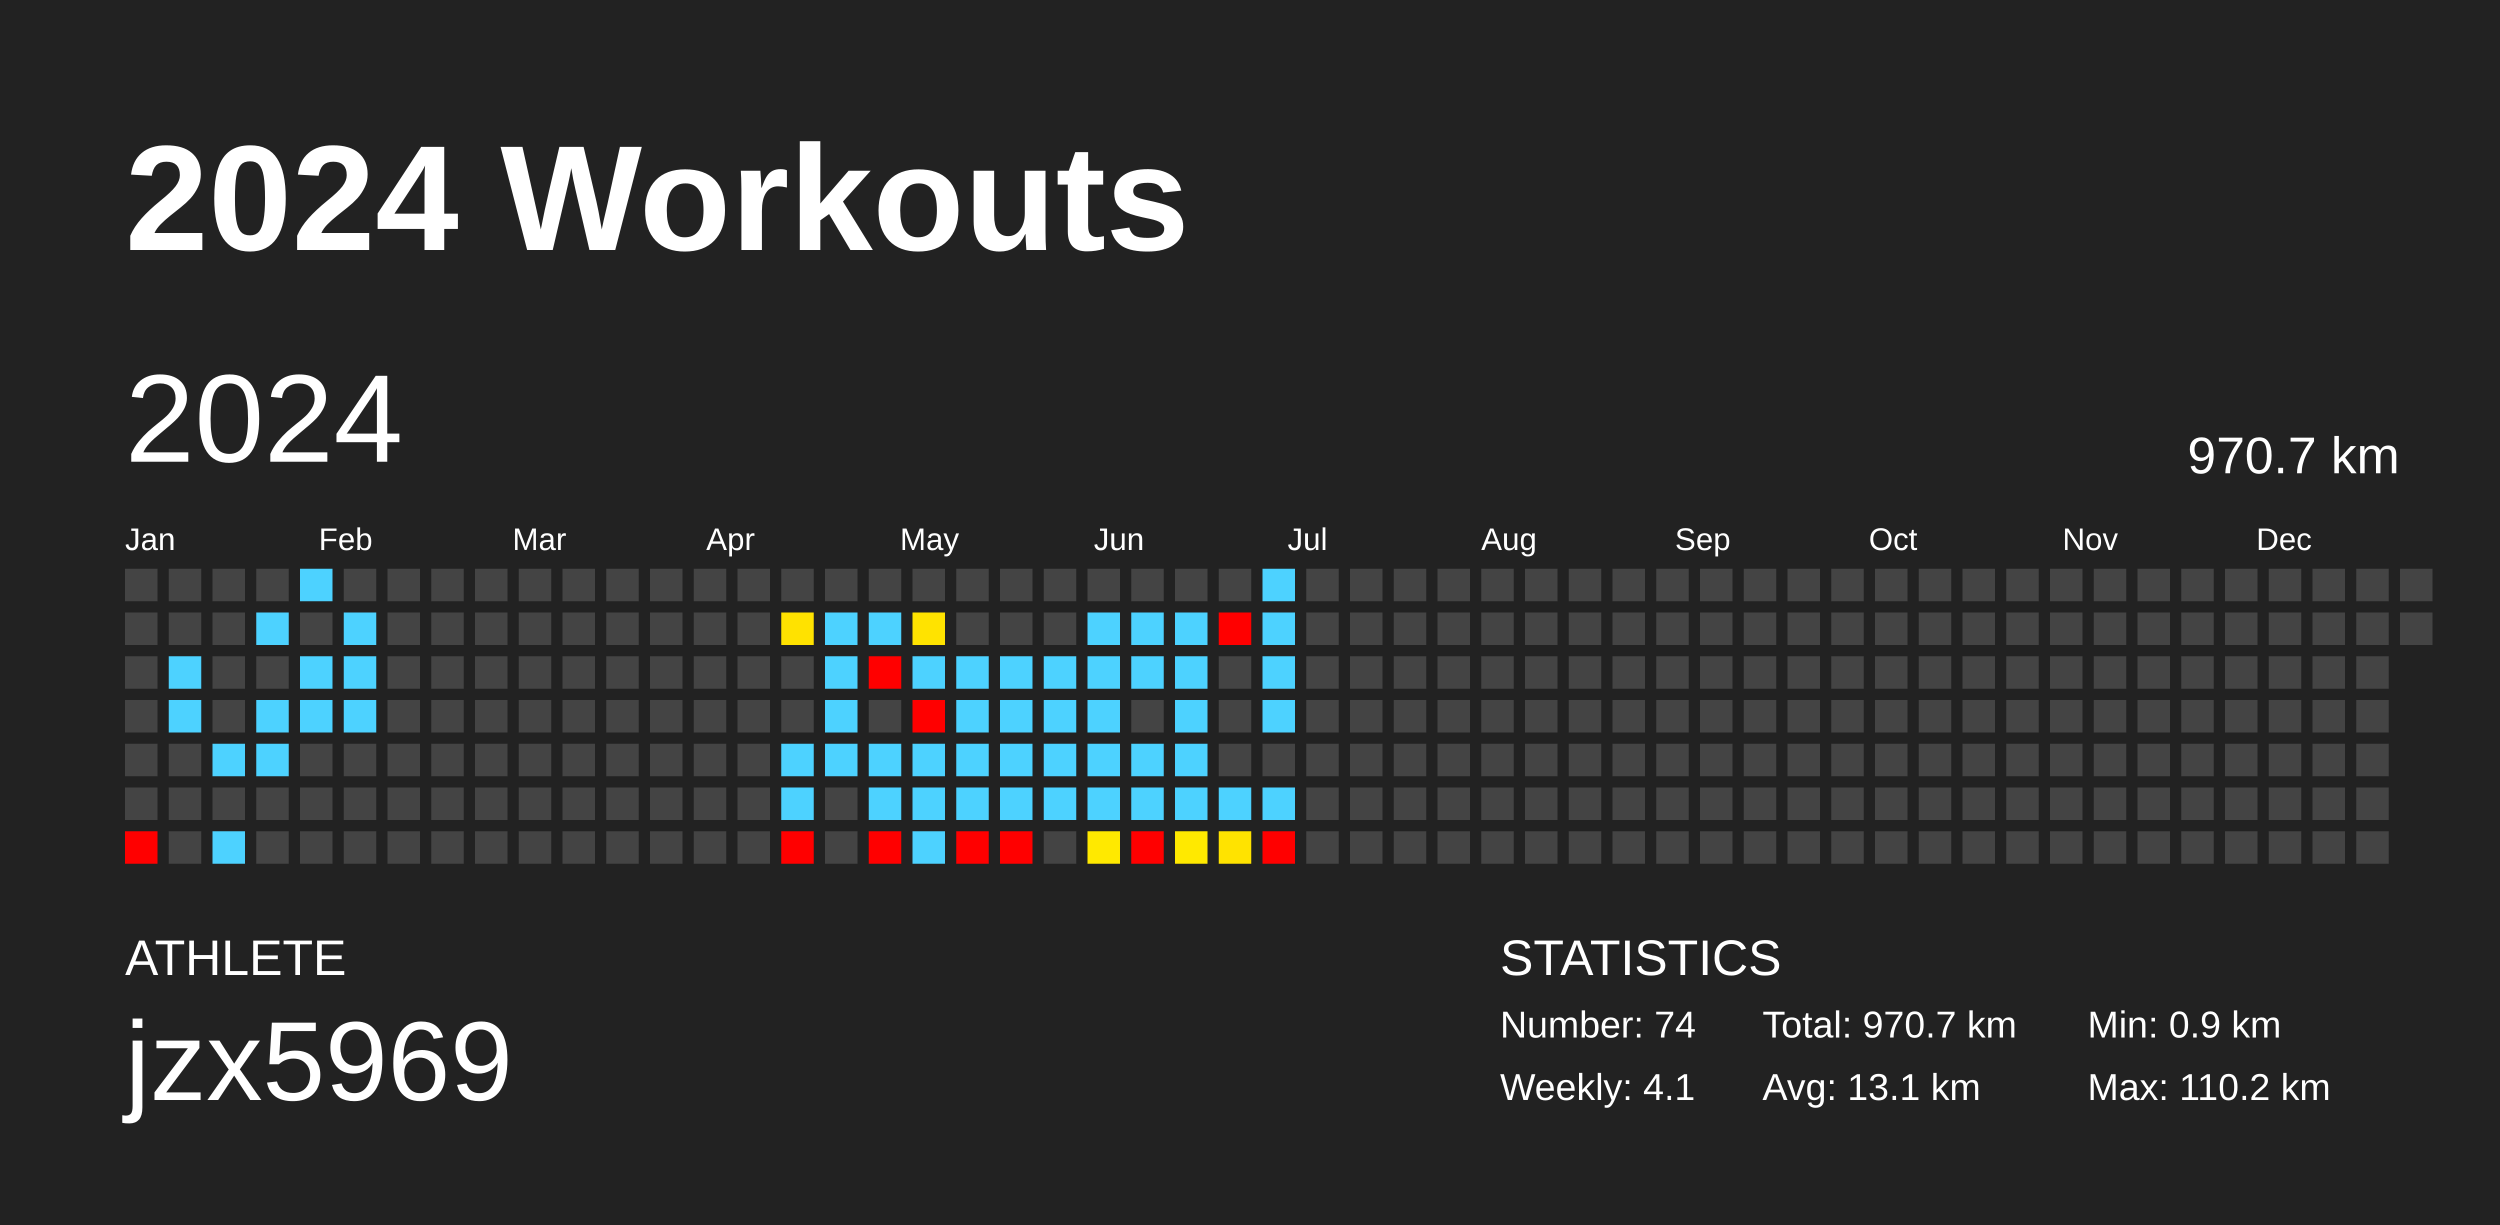
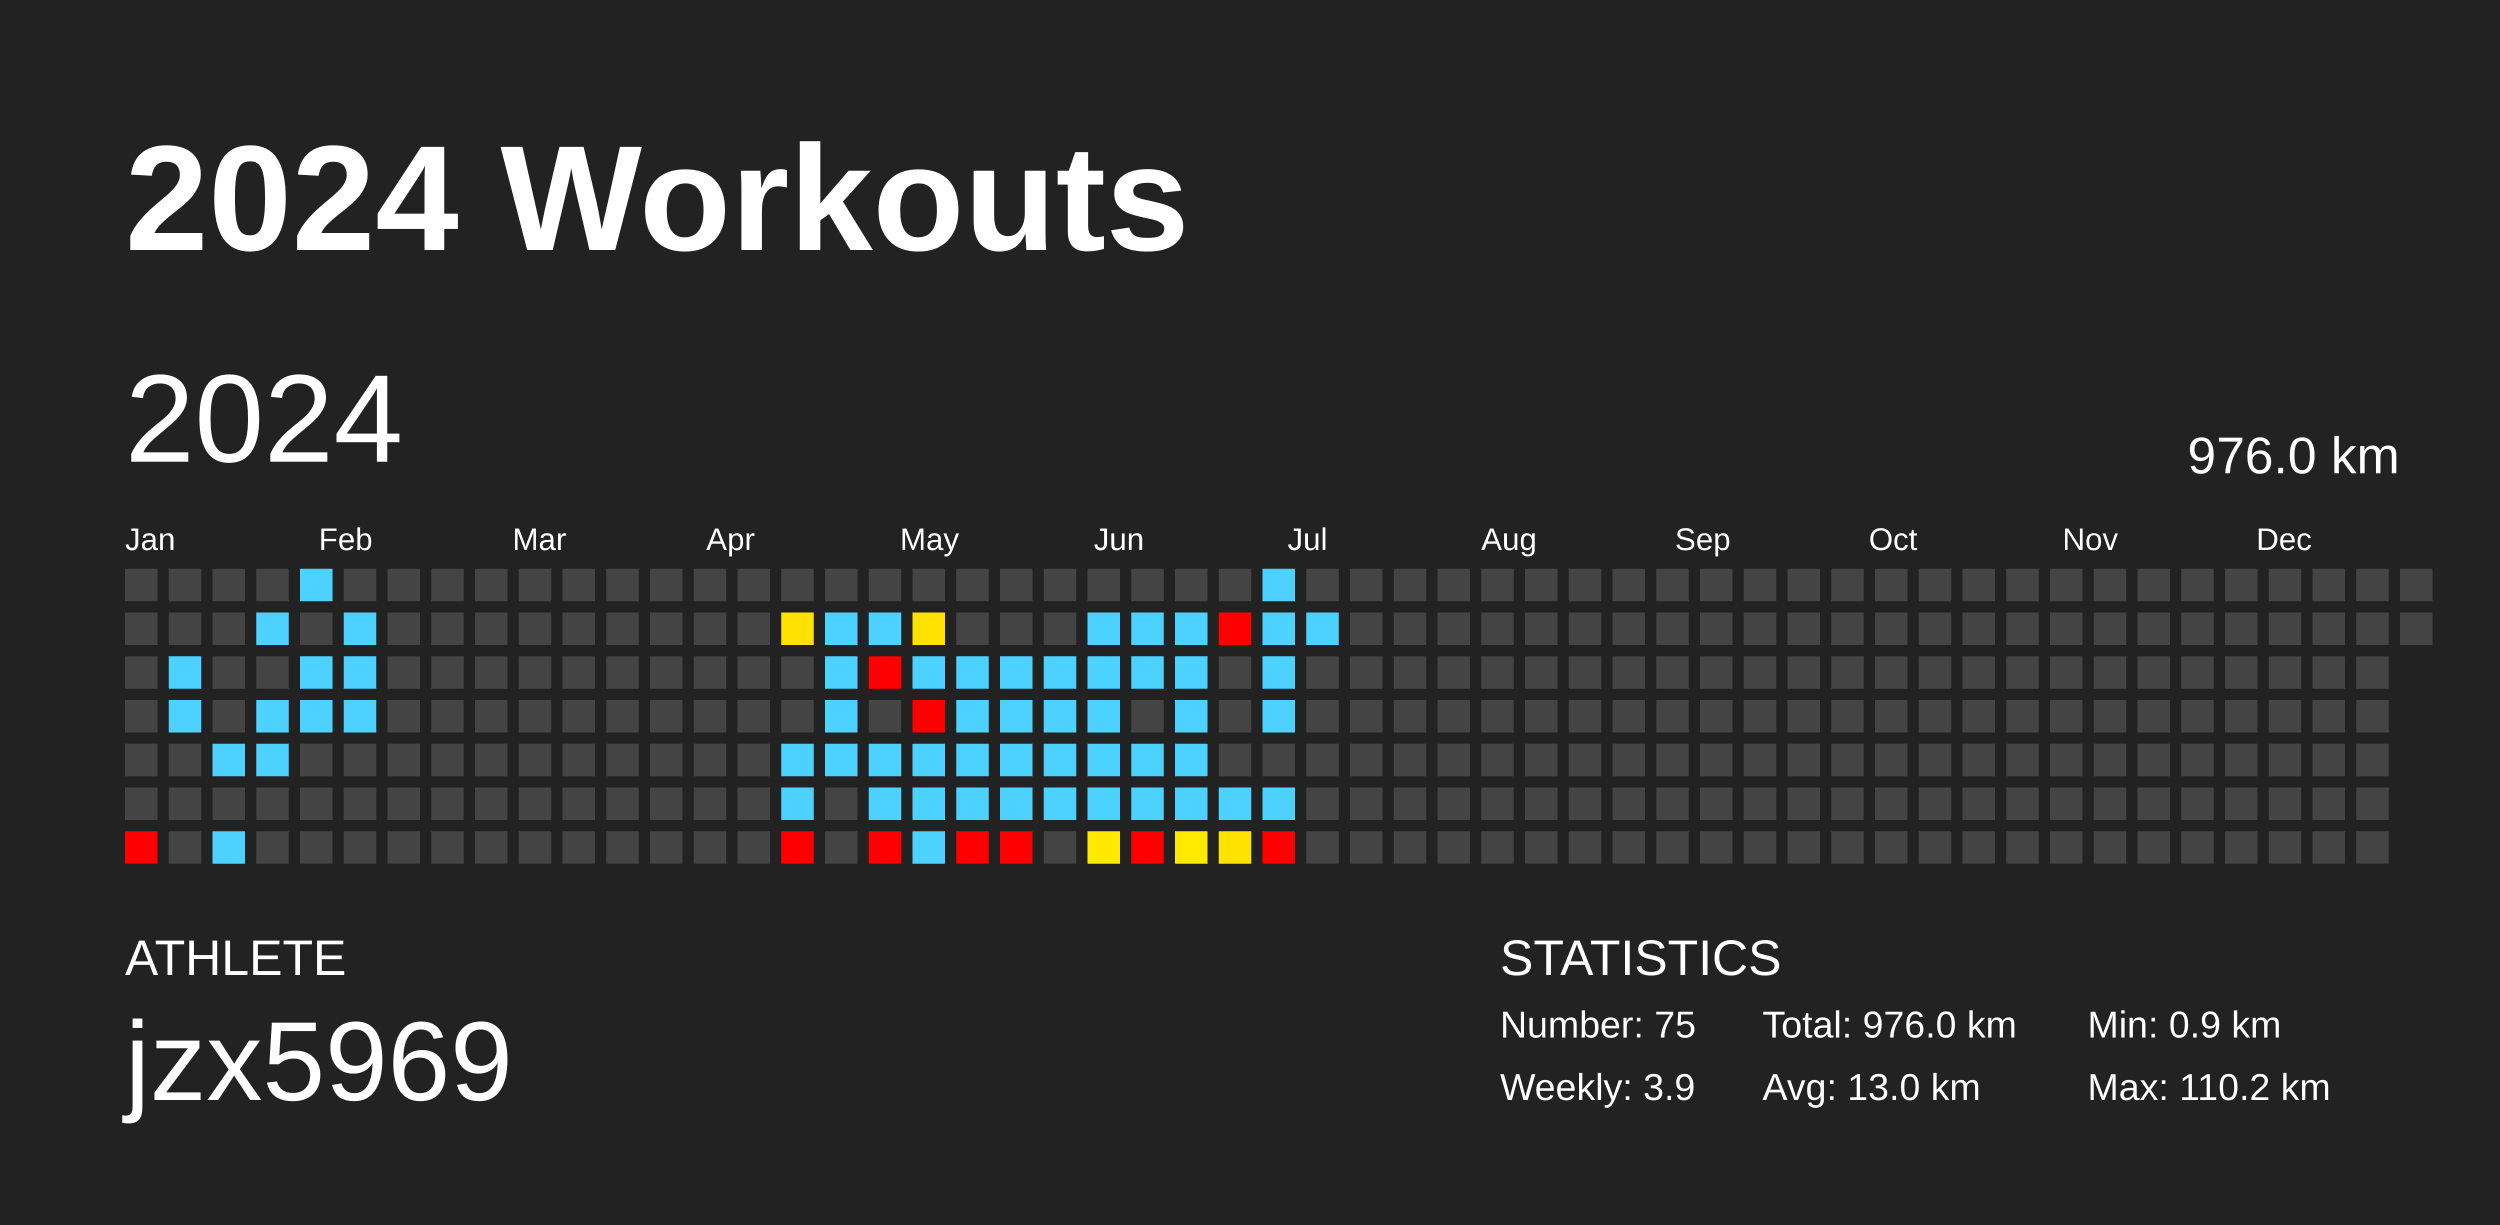
<svg xmlns="http://www.w3.org/2000/svg" baseProfile="full" height="98mm" version="1.1" viewBox="0,0,200,98" width="200mm">
  <defs />
  <rect fill="#222222" height="98" width="200" x="0" y="0" />
  <text fill="#FFFFFF" style="font-size:12px; font-family:Arial; font-weight:bold;" x="10" y="20">2024 Workouts</text>
  <text fill="#FFFFFF" style="font-size:4px; font-family:Arial" x="10" y="78">ATHLETE</text>
  <text fill="#FFFFFF" style="font-size:9px; font-family:Arial" x="10" y="88">jzx5969</text>
  <text fill="#FFFFFF" style="font-size:4px; font-family:Arial" x="120" y="78">STATISTICS</text>
-   <text fill="#FFFFFF" style="font-size:3px; font-family:Arial" x="120" y="83">Number: 74</text>
-   <text fill="#FFFFFF" style="font-size:3px; font-family:Arial" x="120" y="88">Weekly: 4.1</text>
-   <text fill="#FFFFFF" style="font-size:3px; font-family:Arial" x="141" y="83">Total: 970.7 km</text>
-   <text fill="#FFFFFF" style="font-size:3px; font-family:Arial" x="141" y="88">Avg: 13.1 km</text>
+   <text fill="#FFFFFF" style="font-size:3px; font-family:Arial" x="120" y="83">Number: 75</text>
+   <text fill="#FFFFFF" style="font-size:3px; font-family:Arial" x="120" y="88">Weekly: 3.9</text>
+   <text fill="#FFFFFF" style="font-size:3px; font-family:Arial" x="141" y="83">Total: 976.0 km</text>
+   <text fill="#FFFFFF" style="font-size:3px; font-family:Arial" x="141" y="88">Avg: 13.0 km</text>
  <text fill="#FFFFFF" style="font-size:3px; font-family:Arial" x="167" y="83">Min: 0.9 km</text>
  <text fill="#FFFFFF" style="font-size:3px; font-family:Arial" x="167" y="88">Max: 110.2 km</text>
  <text dominant-baseline="hanging" fill="#FFFFFF" style="font-size:10.0px; font-family:Arial;" x="10" y="30">2024</text>
-   <text dominant-baseline="hanging" fill="#FFFFFF" style="font-size:4.125px; font-family:Arial;" x="175" y="35">970.7 km</text>
+   <text dominant-baseline="hanging" fill="#FFFFFF" style="font-size:4.125px; font-family:Arial;" x="175" y="35">976.0 km</text>
  <text fill="#FFFFFF" style="font-size:2.5px; font-family:Arial" x="10.0" y="44">Jan</text>
  <text fill="#FFFFFF" style="font-size:2.5px; font-family:Arial" x="25.5" y="44">Feb</text>
  <text fill="#FFFFFF" style="font-size:2.5px; font-family:Arial" x="41.0" y="44">Mar</text>
  <text fill="#FFFFFF" style="font-size:2.5px; font-family:Arial" x="56.5" y="44">Apr</text>
  <text fill="#FFFFFF" style="font-size:2.5px; font-family:Arial" x="72.0" y="44">May</text>
  <text fill="#FFFFFF" style="font-size:2.5px; font-family:Arial" x="87.5" y="44">Jun</text>
  <text fill="#FFFFFF" style="font-size:2.5px; font-family:Arial" x="103.0" y="44">Jul</text>
  <text fill="#FFFFFF" style="font-size:2.5px; font-family:Arial" x="118.5" y="44">Aug</text>
  <text fill="#FFFFFF" style="font-size:2.5px; font-family:Arial" x="134.0" y="44">Sep</text>
  <text fill="#FFFFFF" style="font-size:2.5px; font-family:Arial" x="149.5" y="44">Oct</text>
  <text fill="#FFFFFF" style="font-size:2.5px; font-family:Arial" x="165.0" y="44">Nov</text>
  <text fill="#FFFFFF" style="font-size:2.5px; font-family:Arial" x="180.5" y="44">Dec</text>
  <rect fill="#444444" height="2.6" width="2.6" x="10.0" y="45.5" />
  <rect fill="#444444" height="2.6" width="2.6" x="10.0" y="49.0" />
  <rect fill="#444444" height="2.6" width="2.6" x="10.0" y="52.5" />
  <rect fill="#444444" height="2.6" width="2.6" x="10.0" y="56.0" />
  <rect fill="#444444" height="2.6" width="2.6" x="10.0" y="59.5" />
  <rect fill="#444444" height="2.6" width="2.6" x="10.0" y="63.0" />
  <rect fill="red" height="2.6" width="2.6" x="10.0" y="66.5" />
  <rect fill="#444444" height="2.6" width="2.6" x="13.5" y="45.5" />
  <rect fill="#444444" height="2.6" width="2.6" x="13.5" y="49.0" />
  <rect fill="#4dd2ff" height="2.6" width="2.6" x="13.5" y="52.5" />
  <rect fill="#4dd2ff" height="2.6" width="2.6" x="13.5" y="56.0" />
  <rect fill="#444444" height="2.6" width="2.6" x="13.5" y="59.5" />
  <rect fill="#444444" height="2.6" width="2.6" x="13.5" y="63.0" />
  <rect fill="#444444" height="2.6" width="2.6" x="13.5" y="66.5" />
  <rect fill="#444444" height="2.6" width="2.6" x="17.0" y="45.5" />
  <rect fill="#444444" height="2.6" width="2.6" x="17.0" y="49.0" />
  <rect fill="#444444" height="2.6" width="2.6" x="17.0" y="52.5" />
  <rect fill="#444444" height="2.6" width="2.6" x="17.0" y="56.0" />
  <rect fill="#4dd2ff" height="2.6" width="2.6" x="17.0" y="59.5" />
  <rect fill="#444444" height="2.6" width="2.6" x="17.0" y="63.0" />
  <rect fill="#4dd2ff" height="2.6" width="2.6" x="17.0" y="66.5" />
  <rect fill="#444444" height="2.6" width="2.6" x="20.5" y="45.5" />
  <rect fill="#4dd2ff" height="2.6" width="2.6" x="20.5" y="49.0" />
  <rect fill="#444444" height="2.6" width="2.6" x="20.5" y="52.5" />
  <rect fill="#4dd2ff" height="2.6" width="2.6" x="20.5" y="56.0" />
  <rect fill="#4dd2ff" height="2.6" width="2.6" x="20.5" y="59.5" />
  <rect fill="#444444" height="2.6" width="2.6" x="20.5" y="63.0" />
  <rect fill="#444444" height="2.6" width="2.6" x="20.5" y="66.5" />
  <rect fill="#4dd2ff" height="2.6" width="2.6" x="24.0" y="45.5" />
  <rect fill="#444444" height="2.6" width="2.6" x="24.0" y="49.0" />
  <rect fill="#4dd2ff" height="2.6" width="2.6" x="24.0" y="52.5" />
  <rect fill="#4dd2ff" height="2.6" width="2.6" x="24.0" y="56.0" />
  <rect fill="#444444" height="2.6" width="2.6" x="24.0" y="59.5" />
  <rect fill="#444444" height="2.6" width="2.6" x="24.0" y="63.0" />
  <rect fill="#444444" height="2.6" width="2.6" x="24.0" y="66.5" />
  <rect fill="#444444" height="2.6" width="2.6" x="27.5" y="45.5" />
  <rect fill="#4dd2ff" height="2.6" width="2.6" x="27.5" y="49.0" />
  <rect fill="#4dd2ff" height="2.6" width="2.6" x="27.5" y="52.5" />
  <rect fill="#4dd2ff" height="2.6" width="2.6" x="27.5" y="56.0" />
  <rect fill="#444444" height="2.6" width="2.6" x="27.5" y="59.5" />
  <rect fill="#444444" height="2.6" width="2.6" x="27.5" y="63.0" />
  <rect fill="#444444" height="2.6" width="2.6" x="27.5" y="66.5" />
  <rect fill="#444444" height="2.6" width="2.6" x="31.0" y="45.5" />
  <rect fill="#444444" height="2.6" width="2.6" x="31.0" y="49.0" />
  <rect fill="#444444" height="2.6" width="2.6" x="31.0" y="52.5" />
  <rect fill="#444444" height="2.6" width="2.6" x="31.0" y="56.0" />
  <rect fill="#444444" height="2.6" width="2.6" x="31.0" y="59.5" />
  <rect fill="#444444" height="2.6" width="2.6" x="31.0" y="63.0" />
  <rect fill="#444444" height="2.6" width="2.6" x="31.0" y="66.5" />
  <rect fill="#444444" height="2.6" width="2.6" x="34.5" y="45.5" />
  <rect fill="#444444" height="2.6" width="2.6" x="34.5" y="49.0" />
  <rect fill="#444444" height="2.6" width="2.6" x="34.5" y="52.5" />
  <rect fill="#444444" height="2.6" width="2.6" x="34.5" y="56.0" />
  <rect fill="#444444" height="2.6" width="2.6" x="34.5" y="59.5" />
  <rect fill="#444444" height="2.6" width="2.6" x="34.5" y="63.0" />
  <rect fill="#444444" height="2.6" width="2.6" x="34.5" y="66.5" />
  <rect fill="#444444" height="2.6" width="2.6" x="38.0" y="45.5" />
  <rect fill="#444444" height="2.6" width="2.6" x="38.0" y="49.0" />
  <rect fill="#444444" height="2.6" width="2.6" x="38.0" y="52.5" />
  <rect fill="#444444" height="2.6" width="2.6" x="38.0" y="56.0" />
  <rect fill="#444444" height="2.6" width="2.6" x="38.0" y="59.5" />
  <rect fill="#444444" height="2.6" width="2.6" x="38.0" y="63.0" />
  <rect fill="#444444" height="2.6" width="2.6" x="38.0" y="66.5" />
  <rect fill="#444444" height="2.6" width="2.6" x="41.5" y="45.5" />
  <rect fill="#444444" height="2.6" width="2.6" x="41.5" y="49.0" />
  <rect fill="#444444" height="2.6" width="2.6" x="41.5" y="52.5" />
  <rect fill="#444444" height="2.6" width="2.6" x="41.5" y="56.0" />
  <rect fill="#444444" height="2.6" width="2.6" x="41.5" y="59.5" />
  <rect fill="#444444" height="2.6" width="2.6" x="41.5" y="63.0" />
  <rect fill="#444444" height="2.6" width="2.6" x="41.5" y="66.5" />
  <rect fill="#444444" height="2.6" width="2.6" x="45.0" y="45.5" />
  <rect fill="#444444" height="2.6" width="2.6" x="45.0" y="49.0" />
  <rect fill="#444444" height="2.6" width="2.6" x="45.0" y="52.5" />
  <rect fill="#444444" height="2.6" width="2.6" x="45.0" y="56.0" />
  <rect fill="#444444" height="2.6" width="2.6" x="45.0" y="59.5" />
  <rect fill="#444444" height="2.6" width="2.6" x="45.0" y="63.0" />
  <rect fill="#444444" height="2.6" width="2.6" x="45.0" y="66.5" />
  <rect fill="#444444" height="2.6" width="2.6" x="48.5" y="45.5" />
  <rect fill="#444444" height="2.6" width="2.6" x="48.5" y="49.0" />
  <rect fill="#444444" height="2.6" width="2.6" x="48.5" y="52.5" />
  <rect fill="#444444" height="2.6" width="2.6" x="48.5" y="56.0" />
  <rect fill="#444444" height="2.6" width="2.6" x="48.5" y="59.5" />
  <rect fill="#444444" height="2.6" width="2.6" x="48.5" y="63.0" />
  <rect fill="#444444" height="2.6" width="2.6" x="48.5" y="66.5" />
  <rect fill="#444444" height="2.6" width="2.6" x="52.0" y="45.5" />
  <rect fill="#444444" height="2.6" width="2.6" x="52.0" y="49.0" />
  <rect fill="#444444" height="2.6" width="2.6" x="52.0" y="52.5" />
  <rect fill="#444444" height="2.6" width="2.6" x="52.0" y="56.0" />
  <rect fill="#444444" height="2.6" width="2.6" x="52.0" y="59.5" />
  <rect fill="#444444" height="2.6" width="2.6" x="52.0" y="63.0" />
  <rect fill="#444444" height="2.6" width="2.6" x="52.0" y="66.5" />
  <rect fill="#444444" height="2.6" width="2.6" x="55.5" y="45.5" />
  <rect fill="#444444" height="2.6" width="2.6" x="55.5" y="49.0" />
  <rect fill="#444444" height="2.6" width="2.6" x="55.5" y="52.5" />
  <rect fill="#444444" height="2.6" width="2.6" x="55.5" y="56.0" />
  <rect fill="#444444" height="2.6" width="2.6" x="55.5" y="59.5" />
  <rect fill="#444444" height="2.6" width="2.6" x="55.5" y="63.0" />
  <rect fill="#444444" height="2.6" width="2.6" x="55.5" y="66.5" />
  <rect fill="#444444" height="2.6" width="2.6" x="59.0" y="45.5" />
  <rect fill="#444444" height="2.6" width="2.6" x="59.0" y="49.0" />
  <rect fill="#444444" height="2.6" width="2.6" x="59.0" y="52.5" />
  <rect fill="#444444" height="2.6" width="2.6" x="59.0" y="56.0" />
  <rect fill="#444444" height="2.6" width="2.6" x="59.0" y="59.5" />
  <rect fill="#444444" height="2.6" width="2.6" x="59.0" y="63.0" />
  <rect fill="#444444" height="2.6" width="2.6" x="59.0" y="66.5" />
  <rect fill="#444444" height="2.6" width="2.6" x="62.5" y="45.5" />
  <rect fill="#ffe200" height="2.6" width="2.6" x="62.5" y="49.0" />
  <rect fill="#444444" height="2.6" width="2.6" x="62.5" y="52.5" />
  <rect fill="#444444" height="2.6" width="2.6" x="62.5" y="56.0" />
  <rect fill="#4dd2ff" height="2.6" width="2.6" x="62.5" y="59.5" />
  <rect fill="#4dd2ff" height="2.6" width="2.6" x="62.5" y="63.0" />
  <rect fill="red" height="2.6" width="2.6" x="62.5" y="66.5" />
  <rect fill="#444444" height="2.6" width="2.6" x="66.0" y="45.5" />
  <rect fill="#4dd2ff" height="2.6" width="2.6" x="66.0" y="49.0" />
  <rect fill="#4dd2ff" height="2.6" width="2.6" x="66.0" y="52.5" />
  <rect fill="#4dd2ff" height="2.6" width="2.6" x="66.0" y="56.0" />
  <rect fill="#4dd2ff" height="2.6" width="2.6" x="66.0" y="59.5" />
  <rect fill="#444444" height="2.6" width="2.6" x="66.0" y="63.0" />
  <rect fill="#444444" height="2.6" width="2.6" x="66.0" y="66.5" />
  <rect fill="#444444" height="2.6" width="2.6" x="69.5" y="45.5" />
  <rect fill="#4dd2ff" height="2.6" width="2.6" x="69.5" y="49.0" />
  <rect fill="red" height="2.6" width="2.6" x="69.5" y="52.5" />
  <rect fill="#444444" height="2.6" width="2.6" x="69.5" y="56.0" />
  <rect fill="#4dd2ff" height="2.6" width="2.6" x="69.5" y="59.5" />
  <rect fill="#4dd2ff" height="2.6" width="2.6" x="69.5" y="63.0" />
  <rect fill="red" height="2.6" width="2.6" x="69.5" y="66.5" />
  <rect fill="#444444" height="2.6" width="2.6" x="73.0" y="45.5" />
  <rect fill="#ffe300" height="2.6" width="2.6" x="73.0" y="49.0" />
  <rect fill="#4dd2ff" height="2.6" width="2.6" x="73.0" y="52.5" />
  <rect fill="red" height="2.6" width="2.6" x="73.0" y="56.0" />
  <rect fill="#4dd2ff" height="2.6" width="2.6" x="73.0" y="59.5" />
  <rect fill="#4dd2ff" height="2.6" width="2.6" x="73.0" y="63.0" />
  <rect fill="#4dd2ff" height="2.6" width="2.6" x="73.0" y="66.5" />
  <rect fill="#444444" height="2.6" width="2.6" x="76.5" y="45.5" />
  <rect fill="#444444" height="2.6" width="2.6" x="76.5" y="49.0" />
  <rect fill="#4dd2ff" height="2.6" width="2.6" x="76.5" y="52.5" />
  <rect fill="#4dd2ff" height="2.6" width="2.6" x="76.5" y="56.0" />
  <rect fill="#4dd2ff" height="2.6" width="2.6" x="76.5" y="59.5" />
  <rect fill="#4dd2ff" height="2.6" width="2.6" x="76.5" y="63.0" />
  <rect fill="red" height="2.6" width="2.6" x="76.5" y="66.5" />
  <rect fill="#444444" height="2.6" width="2.6" x="80.0" y="45.5" />
  <rect fill="#444444" height="2.6" width="2.6" x="80.0" y="49.0" />
  <rect fill="#4dd2ff" height="2.6" width="2.6" x="80.0" y="52.5" />
  <rect fill="#4dd2ff" height="2.6" width="2.6" x="80.0" y="56.0" />
  <rect fill="#4dd2ff" height="2.6" width="2.6" x="80.0" y="59.5" />
  <rect fill="#4dd2ff" height="2.6" width="2.6" x="80.0" y="63.0" />
  <rect fill="red" height="2.6" width="2.6" x="80.0" y="66.5" />
  <rect fill="#444444" height="2.6" width="2.6" x="83.5" y="45.5" />
  <rect fill="#444444" height="2.6" width="2.6" x="83.5" y="49.0" />
  <rect fill="#4dd2ff" height="2.6" width="2.6" x="83.5" y="52.5" />
  <rect fill="#4dd2ff" height="2.6" width="2.6" x="83.5" y="56.0" />
  <rect fill="#4dd2ff" height="2.6" width="2.6" x="83.5" y="59.5" />
  <rect fill="#4dd2ff" height="2.6" width="2.6" x="83.5" y="63.0" />
  <rect fill="#444444" height="2.6" width="2.6" x="83.5" y="66.5" />
  <rect fill="#444444" height="2.6" width="2.6" x="87.0" y="45.5" />
  <rect fill="#4dd2ff" height="2.6" width="2.6" x="87.0" y="49.0" />
  <rect fill="#4dd2ff" height="2.6" width="2.6" x="87.0" y="52.5" />
  <rect fill="#4dd2ff" height="2.6" width="2.6" x="87.0" y="56.0" />
  <rect fill="#4dd2ff" height="2.6" width="2.6" x="87.0" y="59.5" />
  <rect fill="#4dd2ff" height="2.6" width="2.6" x="87.0" y="63.0" />
  <rect fill="#ffe900" height="2.6" width="2.6" x="87.0" y="66.5" />
  <rect fill="#444444" height="2.6" width="2.6" x="90.5" y="45.5" />
  <rect fill="#4dd2ff" height="2.6" width="2.6" x="90.5" y="49.0" />
  <rect fill="#4dd2ff" height="2.6" width="2.6" x="90.5" y="52.5" />
  <rect fill="#444444" height="2.6" width="2.6" x="90.5" y="56.0" />
  <rect fill="#4dd2ff" height="2.6" width="2.6" x="90.5" y="59.5" />
  <rect fill="#4dd2ff" height="2.6" width="2.6" x="90.5" y="63.0" />
  <rect fill="red" height="2.6" width="2.6" x="90.5" y="66.5" />
  <rect fill="#444444" height="2.6" width="2.6" x="94.0" y="45.5" />
  <rect fill="#4dd2ff" height="2.6" width="2.6" x="94.0" y="49.0" />
  <rect fill="#4dd2ff" height="2.6" width="2.6" x="94.0" y="52.5" />
  <rect fill="#4dd2ff" height="2.6" width="2.6" x="94.0" y="56.0" />
  <rect fill="#4dd2ff" height="2.6" width="2.6" x="94.0" y="59.5" />
  <rect fill="#4dd2ff" height="2.6" width="2.6" x="94.0" y="63.0" />
  <rect fill="#ffe900" height="2.6" width="2.6" x="94.0" y="66.5" />
  <rect fill="#444444" height="2.6" width="2.6" x="97.5" y="45.5" />
  <rect fill="red" height="2.6" width="2.6" x="97.5" y="49.0" />
  <rect fill="#444444" height="2.6" width="2.6" x="97.5" y="52.5" />
  <rect fill="#444444" height="2.6" width="2.6" x="97.5" y="56.0" />
  <rect fill="#444444" height="2.6" width="2.6" x="97.5" y="59.5" />
  <rect fill="#4dd2ff" height="2.6" width="2.6" x="97.5" y="63.0" />
  <rect fill="#ffe300" height="2.6" width="2.6" x="97.5" y="66.5" />
  <rect fill="#4dd2ff" height="2.6" width="2.6" x="101.0" y="45.5" />
  <rect fill="#4dd2ff" height="2.6" width="2.6" x="101.0" y="49.0" />
  <rect fill="#4dd2ff" height="2.6" width="2.6" x="101.0" y="52.5" />
  <rect fill="#4dd2ff" height="2.6" width="2.6" x="101.0" y="56.0" />
  <rect fill="#444444" height="2.6" width="2.6" x="101.0" y="59.5" />
  <rect fill="#4dd2ff" height="2.6" width="2.6" x="101.0" y="63.0" />
  <rect fill="red" height="2.6" width="2.6" x="101.0" y="66.5" />
  <rect fill="#444444" height="2.6" width="2.6" x="104.5" y="45.5" />
-   <rect fill="#444444" height="2.6" width="2.6" x="104.5" y="49.0" />
+   <rect fill="#4dd2ff" height="2.6" width="2.6" x="104.5" y="49.0" />
  <rect fill="#444444" height="2.6" width="2.6" x="104.5" y="52.5" />
  <rect fill="#444444" height="2.6" width="2.6" x="104.5" y="56.0" />
  <rect fill="#444444" height="2.6" width="2.6" x="104.5" y="59.5" />
  <rect fill="#444444" height="2.6" width="2.6" x="104.5" y="63.0" />
  <rect fill="#444444" height="2.6" width="2.6" x="104.5" y="66.5" />
  <rect fill="#444444" height="2.6" width="2.6" x="108.0" y="45.5" />
  <rect fill="#444444" height="2.6" width="2.6" x="108.0" y="49.0" />
  <rect fill="#444444" height="2.6" width="2.6" x="108.0" y="52.5" />
  <rect fill="#444444" height="2.6" width="2.6" x="108.0" y="56.0" />
  <rect fill="#444444" height="2.6" width="2.6" x="108.0" y="59.5" />
  <rect fill="#444444" height="2.6" width="2.6" x="108.0" y="63.0" />
  <rect fill="#444444" height="2.6" width="2.6" x="108.0" y="66.5" />
  <rect fill="#444444" height="2.6" width="2.6" x="111.5" y="45.5" />
  <rect fill="#444444" height="2.6" width="2.6" x="111.5" y="49.0" />
  <rect fill="#444444" height="2.6" width="2.6" x="111.5" y="52.5" />
  <rect fill="#444444" height="2.6" width="2.6" x="111.5" y="56.0" />
  <rect fill="#444444" height="2.6" width="2.6" x="111.5" y="59.5" />
  <rect fill="#444444" height="2.6" width="2.6" x="111.5" y="63.0" />
  <rect fill="#444444" height="2.6" width="2.6" x="111.5" y="66.5" />
  <rect fill="#444444" height="2.6" width="2.6" x="115.0" y="45.5" />
  <rect fill="#444444" height="2.6" width="2.6" x="115.0" y="49.0" />
  <rect fill="#444444" height="2.6" width="2.6" x="115.0" y="52.5" />
  <rect fill="#444444" height="2.6" width="2.6" x="115.0" y="56.0" />
  <rect fill="#444444" height="2.6" width="2.6" x="115.0" y="59.5" />
  <rect fill="#444444" height="2.6" width="2.6" x="115.0" y="63.0" />
  <rect fill="#444444" height="2.6" width="2.6" x="115.0" y="66.5" />
  <rect fill="#444444" height="2.6" width="2.6" x="118.5" y="45.5" />
  <rect fill="#444444" height="2.6" width="2.6" x="118.5" y="49.0" />
  <rect fill="#444444" height="2.6" width="2.6" x="118.5" y="52.5" />
  <rect fill="#444444" height="2.6" width="2.6" x="118.5" y="56.0" />
  <rect fill="#444444" height="2.6" width="2.6" x="118.5" y="59.5" />
  <rect fill="#444444" height="2.6" width="2.6" x="118.5" y="63.0" />
  <rect fill="#444444" height="2.6" width="2.6" x="118.5" y="66.5" />
  <rect fill="#444444" height="2.6" width="2.6" x="122.0" y="45.5" />
  <rect fill="#444444" height="2.6" width="2.6" x="122.0" y="49.0" />
  <rect fill="#444444" height="2.6" width="2.6" x="122.0" y="52.5" />
  <rect fill="#444444" height="2.6" width="2.6" x="122.0" y="56.0" />
  <rect fill="#444444" height="2.6" width="2.6" x="122.0" y="59.5" />
  <rect fill="#444444" height="2.6" width="2.6" x="122.0" y="63.0" />
  <rect fill="#444444" height="2.6" width="2.6" x="122.0" y="66.5" />
  <rect fill="#444444" height="2.6" width="2.6" x="125.5" y="45.5" />
  <rect fill="#444444" height="2.6" width="2.6" x="125.5" y="49.0" />
  <rect fill="#444444" height="2.6" width="2.6" x="125.5" y="52.5" />
  <rect fill="#444444" height="2.6" width="2.6" x="125.5" y="56.0" />
  <rect fill="#444444" height="2.6" width="2.6" x="125.5" y="59.5" />
  <rect fill="#444444" height="2.6" width="2.6" x="125.5" y="63.0" />
  <rect fill="#444444" height="2.6" width="2.6" x="125.5" y="66.5" />
  <rect fill="#444444" height="2.6" width="2.6" x="129.0" y="45.5" />
  <rect fill="#444444" height="2.6" width="2.6" x="129.0" y="49.0" />
  <rect fill="#444444" height="2.6" width="2.6" x="129.0" y="52.5" />
  <rect fill="#444444" height="2.6" width="2.6" x="129.0" y="56.0" />
  <rect fill="#444444" height="2.6" width="2.6" x="129.0" y="59.5" />
  <rect fill="#444444" height="2.6" width="2.6" x="129.0" y="63.0" />
  <rect fill="#444444" height="2.6" width="2.6" x="129.0" y="66.5" />
  <rect fill="#444444" height="2.6" width="2.6" x="132.5" y="45.5" />
  <rect fill="#444444" height="2.6" width="2.6" x="132.5" y="49.0" />
  <rect fill="#444444" height="2.6" width="2.6" x="132.5" y="52.5" />
  <rect fill="#444444" height="2.6" width="2.6" x="132.5" y="56.0" />
  <rect fill="#444444" height="2.6" width="2.6" x="132.5" y="59.5" />
  <rect fill="#444444" height="2.6" width="2.6" x="132.5" y="63.0" />
  <rect fill="#444444" height="2.6" width="2.6" x="132.5" y="66.5" />
  <rect fill="#444444" height="2.6" width="2.6" x="136.0" y="45.5" />
  <rect fill="#444444" height="2.6" width="2.6" x="136.0" y="49.0" />
  <rect fill="#444444" height="2.6" width="2.6" x="136.0" y="52.5" />
  <rect fill="#444444" height="2.6" width="2.6" x="136.0" y="56.0" />
  <rect fill="#444444" height="2.6" width="2.6" x="136.0" y="59.5" />
  <rect fill="#444444" height="2.6" width="2.6" x="136.0" y="63.0" />
  <rect fill="#444444" height="2.6" width="2.6" x="136.0" y="66.5" />
  <rect fill="#444444" height="2.6" width="2.6" x="139.5" y="45.5" />
  <rect fill="#444444" height="2.6" width="2.6" x="139.5" y="49.0" />
  <rect fill="#444444" height="2.6" width="2.6" x="139.5" y="52.5" />
  <rect fill="#444444" height="2.6" width="2.6" x="139.5" y="56.0" />
  <rect fill="#444444" height="2.6" width="2.6" x="139.5" y="59.5" />
  <rect fill="#444444" height="2.6" width="2.6" x="139.5" y="63.0" />
  <rect fill="#444444" height="2.6" width="2.6" x="139.5" y="66.5" />
  <rect fill="#444444" height="2.6" width="2.6" x="143.0" y="45.5" />
  <rect fill="#444444" height="2.6" width="2.6" x="143.0" y="49.0" />
  <rect fill="#444444" height="2.6" width="2.6" x="143.0" y="52.5" />
  <rect fill="#444444" height="2.6" width="2.6" x="143.0" y="56.0" />
  <rect fill="#444444" height="2.6" width="2.6" x="143.0" y="59.5" />
  <rect fill="#444444" height="2.6" width="2.6" x="143.0" y="63.0" />
  <rect fill="#444444" height="2.6" width="2.6" x="143.0" y="66.5" />
  <rect fill="#444444" height="2.6" width="2.6" x="146.5" y="45.5" />
  <rect fill="#444444" height="2.6" width="2.6" x="146.5" y="49.0" />
  <rect fill="#444444" height="2.6" width="2.6" x="146.5" y="52.5" />
  <rect fill="#444444" height="2.6" width="2.6" x="146.5" y="56.0" />
  <rect fill="#444444" height="2.6" width="2.6" x="146.5" y="59.5" />
  <rect fill="#444444" height="2.6" width="2.6" x="146.5" y="63.0" />
  <rect fill="#444444" height="2.6" width="2.6" x="146.5" y="66.5" />
  <rect fill="#444444" height="2.6" width="2.6" x="150.0" y="45.5" />
  <rect fill="#444444" height="2.6" width="2.6" x="150.0" y="49.0" />
  <rect fill="#444444" height="2.6" width="2.6" x="150.0" y="52.5" />
  <rect fill="#444444" height="2.6" width="2.6" x="150.0" y="56.0" />
  <rect fill="#444444" height="2.6" width="2.6" x="150.0" y="59.5" />
  <rect fill="#444444" height="2.6" width="2.6" x="150.0" y="63.0" />
  <rect fill="#444444" height="2.6" width="2.6" x="150.0" y="66.5" />
  <rect fill="#444444" height="2.6" width="2.6" x="153.5" y="45.5" />
  <rect fill="#444444" height="2.6" width="2.6" x="153.5" y="49.0" />
  <rect fill="#444444" height="2.6" width="2.6" x="153.5" y="52.5" />
  <rect fill="#444444" height="2.6" width="2.6" x="153.5" y="56.0" />
  <rect fill="#444444" height="2.6" width="2.6" x="153.5" y="59.5" />
  <rect fill="#444444" height="2.6" width="2.6" x="153.5" y="63.0" />
  <rect fill="#444444" height="2.6" width="2.6" x="153.5" y="66.5" />
  <rect fill="#444444" height="2.6" width="2.6" x="157.0" y="45.5" />
  <rect fill="#444444" height="2.6" width="2.6" x="157.0" y="49.0" />
  <rect fill="#444444" height="2.6" width="2.6" x="157.0" y="52.5" />
  <rect fill="#444444" height="2.6" width="2.6" x="157.0" y="56.0" />
  <rect fill="#444444" height="2.6" width="2.6" x="157.0" y="59.5" />
  <rect fill="#444444" height="2.6" width="2.6" x="157.0" y="63.0" />
  <rect fill="#444444" height="2.6" width="2.6" x="157.0" y="66.5" />
  <rect fill="#444444" height="2.6" width="2.6" x="160.5" y="45.5" />
  <rect fill="#444444" height="2.6" width="2.6" x="160.5" y="49.0" />
  <rect fill="#444444" height="2.6" width="2.6" x="160.5" y="52.5" />
  <rect fill="#444444" height="2.6" width="2.6" x="160.5" y="56.0" />
  <rect fill="#444444" height="2.6" width="2.6" x="160.5" y="59.5" />
  <rect fill="#444444" height="2.6" width="2.6" x="160.5" y="63.0" />
  <rect fill="#444444" height="2.6" width="2.6" x="160.5" y="66.5" />
  <rect fill="#444444" height="2.6" width="2.6" x="164.0" y="45.5" />
  <rect fill="#444444" height="2.6" width="2.6" x="164.0" y="49.0" />
  <rect fill="#444444" height="2.6" width="2.6" x="164.0" y="52.5" />
  <rect fill="#444444" height="2.6" width="2.6" x="164.0" y="56.0" />
  <rect fill="#444444" height="2.6" width="2.6" x="164.0" y="59.5" />
  <rect fill="#444444" height="2.6" width="2.6" x="164.0" y="63.0" />
  <rect fill="#444444" height="2.6" width="2.6" x="164.0" y="66.5" />
  <rect fill="#444444" height="2.6" width="2.6" x="167.5" y="45.5" />
  <rect fill="#444444" height="2.6" width="2.6" x="167.5" y="49.0" />
  <rect fill="#444444" height="2.6" width="2.6" x="167.5" y="52.5" />
  <rect fill="#444444" height="2.6" width="2.6" x="167.5" y="56.0" />
  <rect fill="#444444" height="2.6" width="2.6" x="167.5" y="59.5" />
  <rect fill="#444444" height="2.6" width="2.6" x="167.5" y="63.0" />
  <rect fill="#444444" height="2.6" width="2.6" x="167.5" y="66.5" />
  <rect fill="#444444" height="2.6" width="2.6" x="171.0" y="45.5" />
  <rect fill="#444444" height="2.6" width="2.6" x="171.0" y="49.0" />
  <rect fill="#444444" height="2.6" width="2.6" x="171.0" y="52.5" />
  <rect fill="#444444" height="2.6" width="2.6" x="171.0" y="56.0" />
  <rect fill="#444444" height="2.6" width="2.6" x="171.0" y="59.5" />
  <rect fill="#444444" height="2.6" width="2.6" x="171.0" y="63.0" />
  <rect fill="#444444" height="2.6" width="2.6" x="171.0" y="66.5" />
  <rect fill="#444444" height="2.6" width="2.6" x="174.5" y="45.5" />
  <rect fill="#444444" height="2.6" width="2.6" x="174.5" y="49.0" />
  <rect fill="#444444" height="2.6" width="2.6" x="174.5" y="52.5" />
  <rect fill="#444444" height="2.6" width="2.6" x="174.5" y="56.0" />
  <rect fill="#444444" height="2.6" width="2.6" x="174.5" y="59.5" />
  <rect fill="#444444" height="2.6" width="2.6" x="174.5" y="63.0" />
  <rect fill="#444444" height="2.6" width="2.6" x="174.5" y="66.5" />
  <rect fill="#444444" height="2.6" width="2.6" x="178.0" y="45.5" />
  <rect fill="#444444" height="2.6" width="2.6" x="178.0" y="49.0" />
  <rect fill="#444444" height="2.6" width="2.6" x="178.0" y="52.5" />
  <rect fill="#444444" height="2.6" width="2.6" x="178.0" y="56.0" />
  <rect fill="#444444" height="2.6" width="2.6" x="178.0" y="59.5" />
  <rect fill="#444444" height="2.6" width="2.6" x="178.0" y="63.0" />
  <rect fill="#444444" height="2.6" width="2.6" x="178.0" y="66.5" />
  <rect fill="#444444" height="2.6" width="2.6" x="181.5" y="45.5" />
  <rect fill="#444444" height="2.6" width="2.6" x="181.5" y="49.0" />
  <rect fill="#444444" height="2.6" width="2.6" x="181.5" y="52.5" />
  <rect fill="#444444" height="2.6" width="2.6" x="181.5" y="56.0" />
  <rect fill="#444444" height="2.6" width="2.6" x="181.5" y="59.5" />
  <rect fill="#444444" height="2.6" width="2.6" x="181.5" y="63.0" />
  <rect fill="#444444" height="2.6" width="2.6" x="181.5" y="66.5" />
  <rect fill="#444444" height="2.6" width="2.6" x="185.0" y="45.5" />
  <rect fill="#444444" height="2.6" width="2.6" x="185.0" y="49.0" />
  <rect fill="#444444" height="2.6" width="2.6" x="185.0" y="52.5" />
  <rect fill="#444444" height="2.6" width="2.6" x="185.0" y="56.0" />
  <rect fill="#444444" height="2.6" width="2.6" x="185.0" y="59.5" />
  <rect fill="#444444" height="2.6" width="2.6" x="185.0" y="63.0" />
  <rect fill="#444444" height="2.6" width="2.6" x="185.0" y="66.5" />
  <rect fill="#444444" height="2.6" width="2.6" x="188.5" y="45.5" />
  <rect fill="#444444" height="2.6" width="2.6" x="188.5" y="49.0" />
  <rect fill="#444444" height="2.6" width="2.6" x="188.5" y="52.5" />
  <rect fill="#444444" height="2.6" width="2.6" x="188.5" y="56.0" />
  <rect fill="#444444" height="2.6" width="2.6" x="188.5" y="59.5" />
  <rect fill="#444444" height="2.6" width="2.6" x="188.5" y="63.0" />
  <rect fill="#444444" height="2.6" width="2.6" x="188.5" y="66.5" />
  <rect fill="#444444" height="2.6" width="2.6" x="192.0" y="45.5" />
  <rect fill="#444444" height="2.6" width="2.6" x="192.0" y="49.0" />
</svg>
